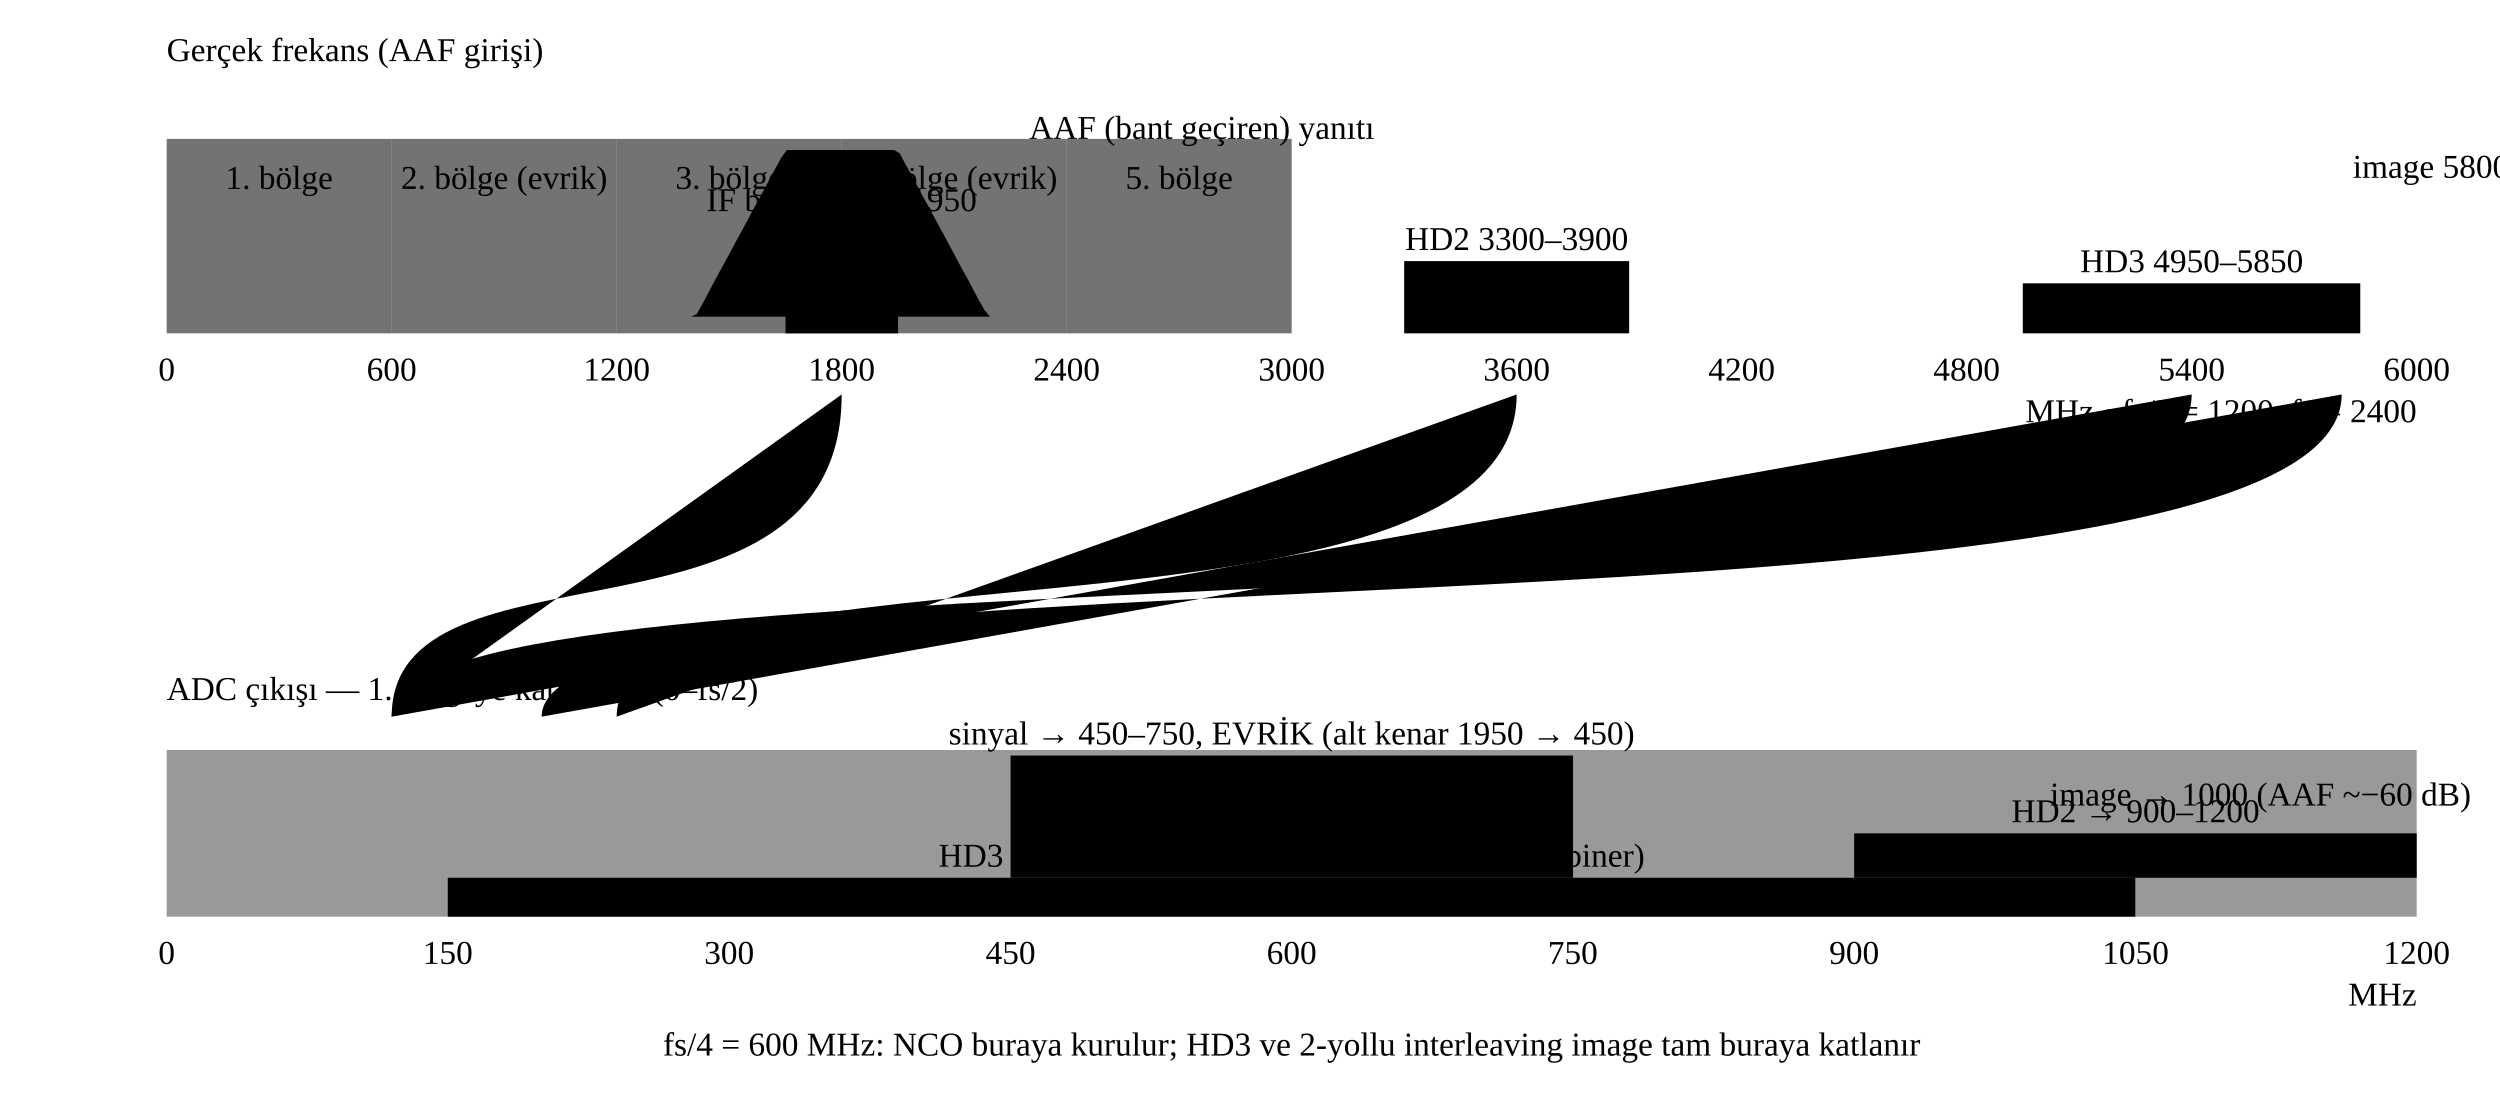
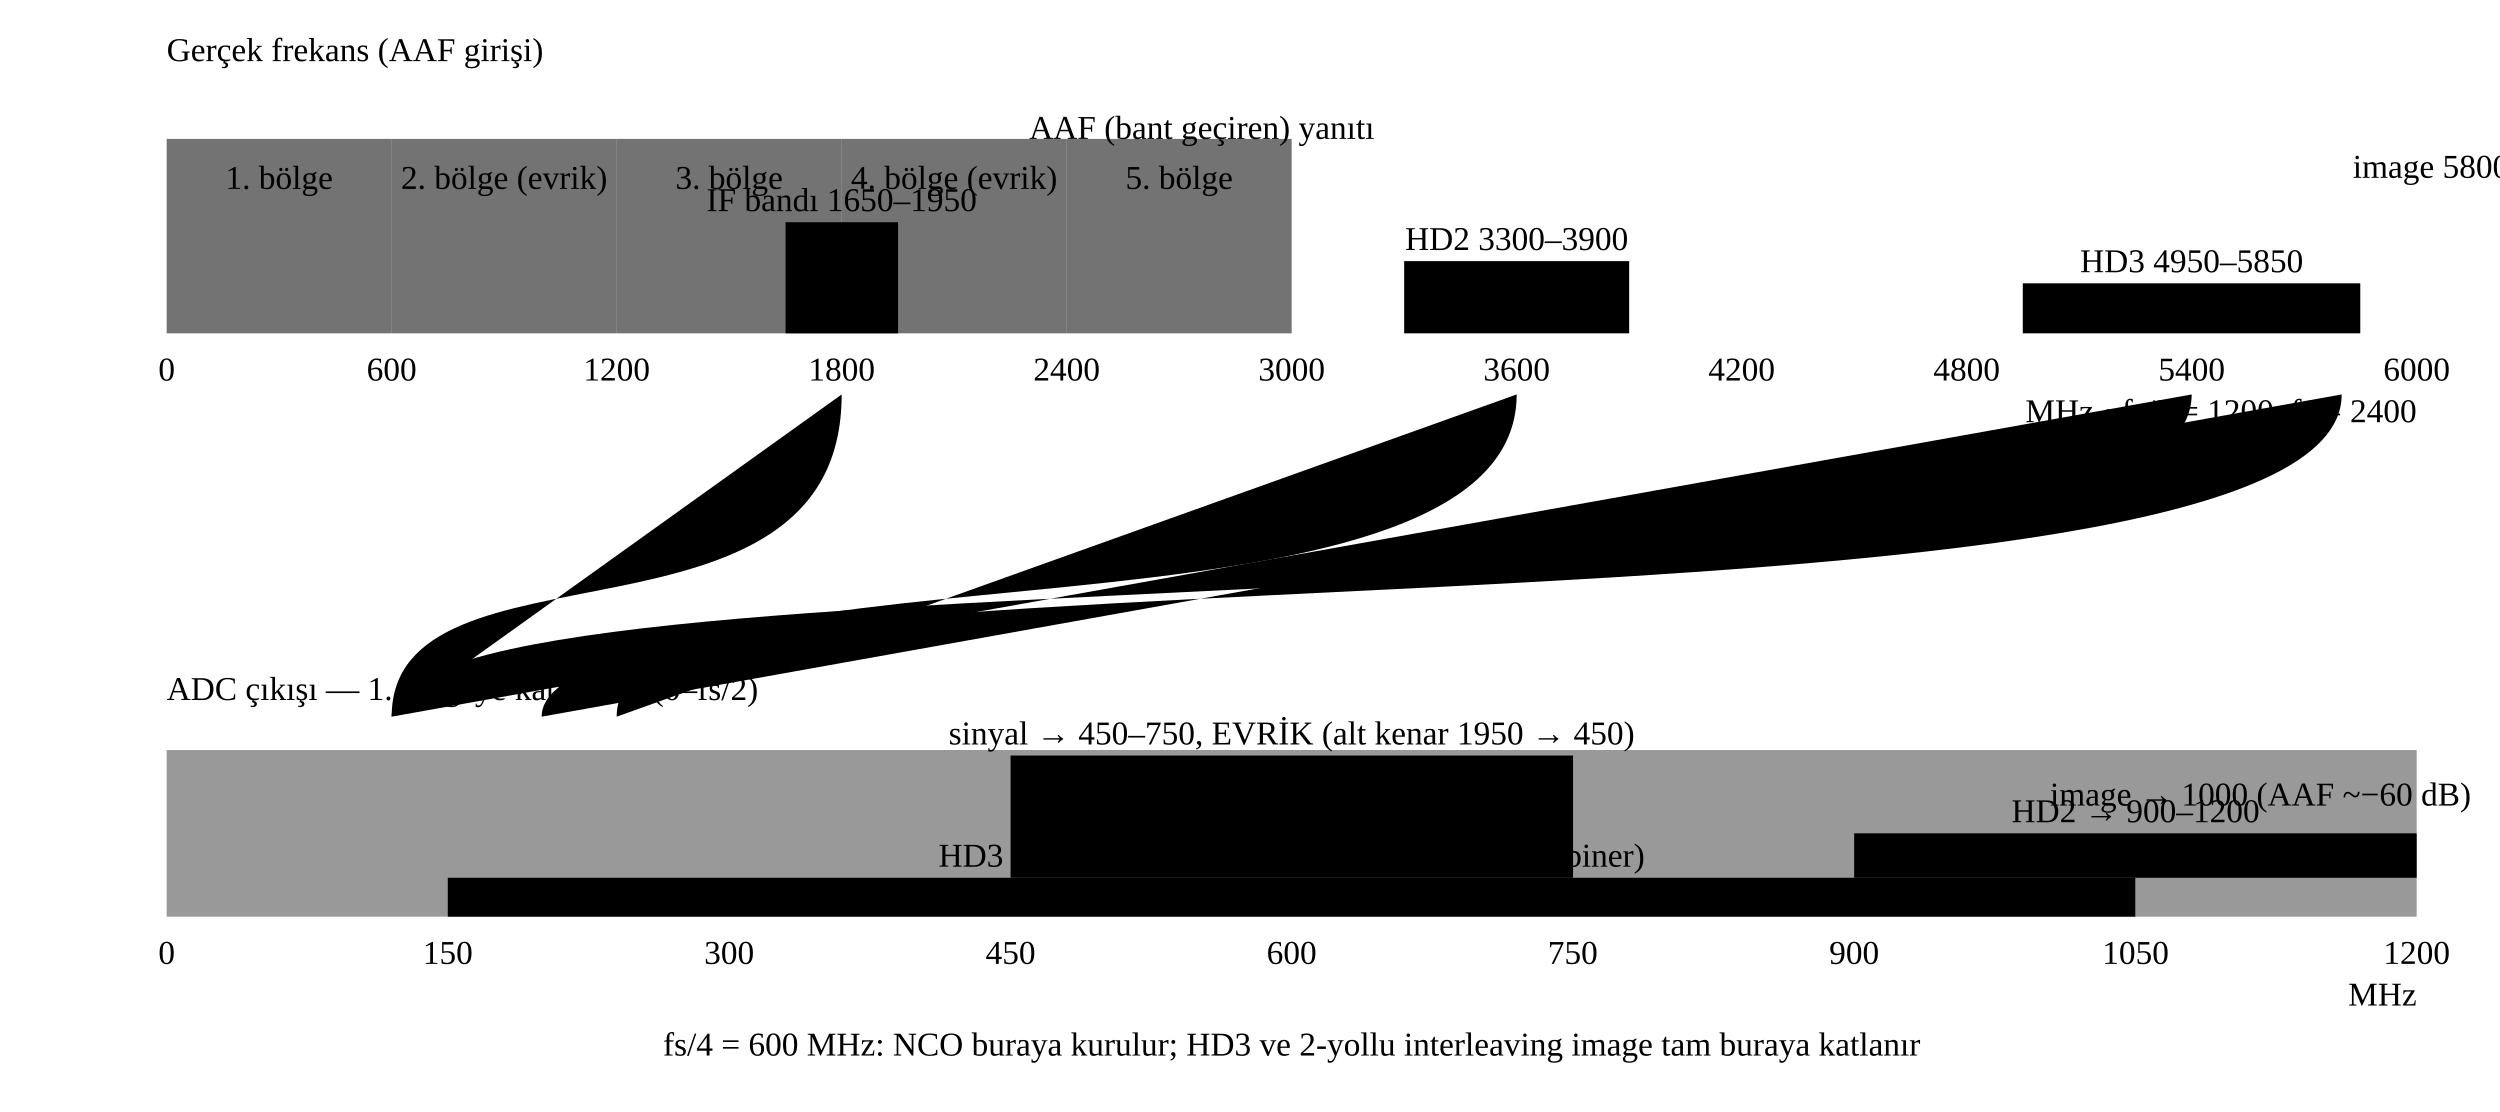
<svg xmlns="http://www.w3.org/2000/svg" viewBox="0 0 900 400" role="img" aria-labelledby="t-g81">
  <text x="60" y="22" class="s-baslik">Gerçek frekans (AAF girişi)</text>
  <rect x="60.0" y="50" width="81.0" height="70" class="blok" opacity=".55" />
  <text x="100.5" y="68" text-anchor="middle" class="s-kucuk">1. bölge</text>
  <rect x="141.0" y="50" width="81.0" height="70" class="blok-aktif" opacity=".55" />
  <text x="181.5" y="68" text-anchor="middle" class="s-kucuk">2. bölge (evrik)</text>
  <rect x="222.0" y="50" width="81.0" height="70" class="blok" opacity=".55" />
  <text x="262.5" y="68" text-anchor="middle" class="s-kucuk">3. bölge</text>
  <rect x="303.0" y="50" width="81.0" height="70" class="blok" opacity=".55" />
  <text x="343.5" y="68" text-anchor="middle" class="s-kucuk">4. bölge (evrik)</text>
  <rect x="384.0" y="50" width="81.0" height="70" class="blok" opacity=".55" />
  <text x="424.5" y="68" text-anchor="middle" class="s-kucuk">5. bölge</text>
  <path d="M60 120 H870" class="eksen" />
  <path d="M60.0 120 v5" class="eksen" />
  <text x="60.0" y="137" text-anchor="middle" class="s-kucuk">0</text>
  <path d="M141.0 120 v5" class="eksen" />
  <text x="141.0" y="137" text-anchor="middle" class="s-kucuk">600</text>
  <path d="M222.0 120 v5" class="eksen" />
  <text x="222.0" y="137" text-anchor="middle" class="s-kucuk">1200</text>
  <path d="M303.0 120 v5" class="eksen" />
  <text x="303.0" y="137" text-anchor="middle" class="s-kucuk">1800</text>
  <path d="M384.0 120 v5" class="eksen" />
  <text x="384.0" y="137" text-anchor="middle" class="s-kucuk">2400</text>
  <path d="M465.0 120 v5" class="eksen" />
  <text x="465.0" y="137" text-anchor="middle" class="s-kucuk">3000</text>
  <path d="M546.0 120 v5" class="eksen" />
  <text x="546.0" y="137" text-anchor="middle" class="s-kucuk">3600</text>
  <path d="M627.0 120 v5" class="eksen" />
  <text x="627.0" y="137" text-anchor="middle" class="s-kucuk">4200</text>
  <path d="M708.0 120 v5" class="eksen" />
  <text x="708.0" y="137" text-anchor="middle" class="s-kucuk">4800</text>
  <path d="M789.0 120 v5" class="eksen" />
  <text x="789.0" y="137" text-anchor="middle" class="s-kucuk">5400</text>
  <path d="M870.0 120 v5" class="eksen" />
  <text x="870.0" y="137" text-anchor="middle" class="s-kucuk">6000</text>
  <text x="870" y="152" text-anchor="end" class="s-kucuk">MHz · fs/2 = 1200, fs = 2400</text>
  <rect x="282.8" y="80" width="40.5" height="40" class="spk-sinyal" />
  <text x="303.0" y="76" text-anchor="middle" class="s-kucuk s-vurgu">IF bandı 1650–1950</text>
  <rect x="505.5" y="94" width="81.0" height="26" class="spk-image" />
  <text x="546.0" y="90" text-anchor="middle" class="s-kucuk s-kirmizi">HD2 3300–3900</text>
  <rect x="728.2" y="102" width="121.5" height="18" class="spk-image" />
  <text x="789.0" y="98" text-anchor="middle" class="s-kucuk s-kirmizi">HD3 4950–5850</text>
  <path d="M843.0 56 V120" class="yol-gurultu" />
  <text x="847.0" y="64" class="s-kucuk s-kirmizi">image 5800 (mixer)</text>
-   <path d="M60.0 114.0L62.0 114.0L64.1 114.0L66.1 114.0L68.1 114.0L70.2 114.0L72.2 114.0L74.2 114.0L76.2 114.0L78.3 114.0L80.3 114.0L82.3 114.0L84.4 114.0L86.4 114.0L88.4 114.0L90.5 114.0L92.5 114.0L94.5 114.0L96.5 114.0L98.6 114.0L100.6 114.0L102.6 114.0L104.7 114.0L106.7 114.0L108.7 114.0L110.8 114.0L112.8 114.0L114.8 114.0L116.8 114.0L118.9 114.0L120.9 114.0L122.9 114.0L125.0 114.0L127.0 114.0L129.0 114.0L131.1 114.0L133.1 114.0L135.1 114.0L137.1 114.0L139.2 114.0L141.2 114.0L143.2 114.0L145.3 114.0L147.3 114.0L149.3 114.0L151.4 114.0L153.4 114.0L155.4 114.0L157.4 114.0L159.5 114.0L161.5 114.0L163.5 114.0L165.6 114.0L167.6 114.0L169.6 114.0L171.7 114.0L173.7 114.0L175.7 114.0L177.7 114.0L179.8 114.0L181.8 114.0L183.8 114.0L185.9 114.0L187.9 114.0L189.9 114.0L192.0 114.0L194.0 114.0L196.0 114.0L198.0 114.0L200.1 114.0L202.1 114.0L204.1 114.0L206.2 114.0L208.2 114.0L210.2 114.0L212.3 114.0L214.3 114.0L216.3 114.0L218.3 114.0L220.4 114.0L222.4 114.0L224.4 114.0L226.5 114.0L228.5 114.0L230.5 114.0L232.6 114.0L234.6 114.0L236.6 114.0L238.6 114.0L240.7 114.0L242.7 114.0L244.7 114.0L246.8 114.0L248.8 114.0L250.8 113.1L252.9 109.4L254.9 105.6L256.9 101.8L258.9 98.1L261.0 94.3L263.0 90.6L265.0 86.8L267.1 83.0L269.1 79.3L271.1 75.5L273.2 71.8L275.2 68.0L277.2 64.2L279.2 60.5L281.3 56.7L283.3 54.0L285.3 54.0L287.4 54.0L289.4 54.0L291.4 54.0L293.5 54.0L295.5 54.0L297.5 54.0L299.5 54.0L301.6 54.0L303.6 54.0L305.6 54.0L307.7 54.0L309.7 54.0L311.7 54.0L313.8 54.0L315.8 54.0L317.8 54.0L319.8 54.0L321.9 54.0L323.9 55.2L325.9 59.0L328.0 62.7L330.0 66.5L332.0 70.3L334.1 74.0L336.1 77.8L338.1 81.5L340.2 85.3L342.2 89.1L344.2 92.8L346.2 96.6L348.3 100.3L350.3 104.1L352.3 107.9L354.4 111.6L356.4 114.0L358.4 114.0L360.5 114.0L362.5 114.0L364.5 114.0L366.5 114.0L368.6 114.0L370.6 114.0L372.6 114.0L374.7 114.0L376.7 114.0L378.7 114.0L380.8 114.0L382.8 114.0L384.8 114.0L386.8 114.0L388.9 114.0L390.9 114.0L392.9 114.0L395.0 114.0L397.0 114.0L399.0 114.0L401.1 114.0L403.1 114.0L405.1 114.0L407.1 114.0L409.2 114.0L411.2 114.0L413.2 114.0L415.3 114.0L417.3 114.0L419.3 114.0L421.4 114.0L423.4 114.0L425.4 114.0L427.4 114.0L429.5 114.0L431.5 114.0L433.5 114.0L435.6 114.0L437.6 114.0L439.6 114.0L441.7 114.0L443.7 114.0L445.7 114.0L447.7 114.0L449.8 114.0L451.8 114.0L453.8 114.0L455.9 114.0L457.9 114.0L459.9 114.0L462.0 114.0L464.0 114.0L466.0 114.0L468.0 114.0L470.1 114.0L472.1 114.0L474.1 114.0L476.2 114.0L478.2 114.0L480.2 114.0L482.3 114.0L484.3 114.0L486.3 114.0L488.3 114.0L490.4 114.0L492.4 114.0L494.4 114.0L496.5 114.0L498.5 114.0L500.5 114.0L502.6 114.0L504.6 114.0L506.6 114.0L508.6 114.0L510.7 114.0L512.7 114.0L514.7 114.0L516.8 114.0L518.8 114.0L520.8 114.0L522.9 114.0L524.9 114.0L526.9 114.0L528.9 114.0L531.0 114.0L533.0 114.0L535.0 114.0L537.1 114.0L539.1 114.0L541.1 114.0L543.2 114.0L545.2 114.0L547.2 114.0L549.2 114.0L551.3 114.0L553.3 114.0L555.3 114.0L557.4 114.0L559.4 114.0L561.4 114.0L563.5 114.0L565.5 114.0L567.5 114.0L569.5 114.0L571.6 114.0L573.6 114.0L575.6 114.0L577.7 114.0L579.7 114.0L581.7 114.0L583.8 114.0L585.8 114.0L587.8 114.0L589.8 114.0L591.9 114.0L593.9 114.0L595.9 114.0L598.0 114.0L600.0 114.0L602.0 114.0L604.1 114.0L606.1 114.0L608.1 114.0L610.2 114.0L612.2 114.0L614.2 114.0L616.2 114.0L618.3 114.0L620.3 114.0L622.3 114.0L624.4 114.0L626.4 114.0L628.4 114.0L630.5 114.0L632.5 114.0L634.5 114.0L636.5 114.0L638.6 114.0L640.6 114.0L642.6 114.0L644.7 114.0L646.7 114.0L648.7 114.0L650.8 114.0L652.8 114.0L654.8 114.0L656.8 114.0L658.9 114.0L660.9 114.0L662.9 114.0L665.0 114.0L667.0 114.0L669.0 114.0L671.1 114.0L673.1 114.0L675.1 114.0L677.1 114.0L679.2 114.0L681.2 114.0L683.2 114.0L685.3 114.0L687.3 114.0L689.3 114.0L691.4 114.0L693.4 114.0L695.4 114.0L697.4 114.0L699.5 114.0L701.5 114.0L703.5 114.0L705.6 114.0L707.6 114.0L709.6 114.0L711.7 114.0L713.7 114.0L715.7 114.0L717.7 114.0L719.8 114.0L721.8 114.0L723.8 114.0L725.9 114.0L727.9 114.0L729.9 114.0L732.0 114.0L734.0 114.0L736.0 114.0L738.0 114.0L740.1 114.0L742.1 114.0L744.1 114.0L746.2 114.0L748.2 114.0L750.2 114.0L752.3 114.0L754.3 114.0L756.3 114.0L758.3 114.0L760.4 114.0L762.4 114.0L764.4 114.0L766.5 114.0L768.5 114.0L770.5 114.0L772.6 114.0L774.6 114.0L776.6 114.0L778.6 114.0L780.7 114.0L782.7 114.0L784.7 114.0L786.8 114.0L788.8 114.0L790.8 114.0L792.9 114.0L794.9 114.0L796.9 114.0L798.9 114.0L801.0 114.0L803.0 114.0L805.0 114.0L807.1 114.0L809.1 114.0L811.1 114.0L813.2 114.0L815.2 114.0L817.2 114.0L819.2 114.0L821.3 114.0L823.3 114.0L825.3 114.0L827.4 114.0L829.4 114.0L831.4 114.0L833.5 114.0L835.5 114.0L837.5 114.0L839.5 114.0L841.6 114.0L843.6 114.0L845.6 114.0L847.7 114.0L849.7 114.0L851.7 114.0L853.8 114.0L855.8 114.0L857.8 114.0L859.8 114.0L861.9 114.0L863.9 114.0L865.9 114.0L868.0 114.0L870.0 114.0" class="spk-filtre" />
+   <polyline points="60.0,114.0 62.0,114.0 64.0,114.0 66.1,114.0 68.1,114.0 70.1,114.0 72.2,114.0 74.2,114.0 76.2,114.0 78.2,114.0 80.2,114.0 82.3,114.0 84.3,114.0 86.3,114.0 88.3,114.0 90.4,114.0 92.4,114.0 94.4,114.0 96.4,114.0 98.5,114.0 100.5,114.0 102.5,114.0 104.5,114.0 106.6,114.0 108.6,114.0 110.6,114.0 112.7,114.0 114.7,114.0 116.7,114.0 118.7,114.0 120.8,114.0 122.8,114.0 124.8,114.0 126.8,114.0 128.9,114.0 130.9,114.0 132.9,114.0 134.9,114.0 136.9,114.0 139.0,114.0 141.0,114.0 143.0,114.0 145.1,114.0 147.1,114.0 149.1,114.0 151.1,114.0 153.2,114.0 155.2,114.0 157.2,114.0 159.2,114.0 161.2,114.0 163.3,114.0 165.3,114.0 167.3,114.0 169.4,114.0 171.4,114.0 173.4,114.0 175.4,114.0 177.4,114.0 179.5,114.0 181.5,114.0 183.5,114.0 185.6,114.0 187.6,114.0 189.6,114.0 191.6,114.0 193.7,114.0 195.7,114.0 197.7,114.0 199.7,114.0 201.8,114.0 203.8,114.0 205.8,114.0 207.8,114.0 209.8,114.0 211.9,114.0 213.9,114.0 215.9,114.0 218.0,114.0 220.0,114.0 222.0,114.0 224.0,114.0 226.0,114.0 228.1,114.0 230.1,114.0 232.1,114.0 234.2,114.0 236.2,114.0 238.2,114.0 240.2,114.0 242.2,114.0 244.3,114.0 246.3,114.0 248.3,114.0 250.3,114.0 252.4,110.2 254.4,106.5 256.4,102.8 258.4,99.0 260.5,95.2 262.5,91.5 264.5,87.8 266.6,84.0 268.6,80.2 270.6,76.5 272.6,72.8 274.6,69.0 276.7,65.2 278.7,61.5 280.7,57.8 282.8,54.0 284.8,54.0 286.8,54.0 288.8,54.0 290.9,54.0 292.9,54.0 294.9,54.0 296.9,54.0 298.9,54.0 301.0,54.0 303.0,54.0 305.0,54.0 307.0,54.0 309.1,54.0 311.1,54.0 313.1,54.0 315.1,54.0 317.2,54.0 319.2,54.0 321.2,54.0 323.2,54.0 325.3,57.8 327.3,61.5 329.3,65.2 331.4,69.0 333.4,72.8 335.4,76.5 337.4,80.2 339.4,84.0 341.5,87.8 343.5,91.5 345.5,95.2 347.6,99.0 349.6,102.8 351.6,106.5 353.6,110.2 355.6,114.0 357.7,114.0 359.7,114.0 361.7,114.0 363.8,114.0 365.8,114.0 367.8,114.0 369.8,114.0 371.9,114.0 373.9,114.0 375.9,114.0 377.9,114.0 379.9,114.0 382.0,114.0 384.0,114.0 386.0,114.0 388.1,114.0 390.1,114.0 392.1,114.0 394.1,114.0 396.1,114.0 398.2,114.0 400.2,114.0 402.2,114.0 404.2,114.0 406.3,114.0 408.3,114.0 410.3,114.0 412.4,114.0 414.4,114.0 416.4,114.0 418.4,114.0 420.4,114.0 422.5,114.0 424.5,114.0 426.5,114.0 428.6,114.0 430.6,114.0 432.6,114.0 434.6,114.0 436.7,114.0 438.7,114.0 440.7,114.0 442.7,114.0 444.8,114.0 446.8,114.0 448.8,114.0 450.8,114.0 452.8,114.0 454.9,114.0 456.9,114.0 458.9,114.0 460.9,114.0 463.0,114.0 465.0,114.0 467.0,114.0 469.1,114.0 471.1,114.0 473.1,114.0 475.1,114.0 477.2,114.0 479.2,114.0 481.2,114.0 483.2,114.0 485.2,114.0 487.3,114.0 489.3,114.0 491.3,114.0 493.4,114.0 495.4,114.0 497.4,114.0 499.4,114.0 501.5,114.0 503.5,114.0 505.5,114.0 507.5,114.0 509.6,114.0 511.6,114.0 513.6,114.0 515.6,114.0 517.6,114.0 519.7,114.0 521.7,114.0 523.7,114.0 525.8,114.0 527.8,114.0 529.8,114.0 531.8,114.0 533.8,114.0 535.9,114.0 537.9,114.0 539.9,114.0 542.0,114.0 544.0,114.0 546.0,114.0 548.0,114.0 550.0,114.0 552.1,114.0 554.1,114.0 556.1,114.0 558.1,114.0 560.2,114.0 562.2,114.0 564.2,114.0 566.2,114.0 568.3,114.0 570.3,114.0 572.3,114.0 574.4,114.0 576.4,114.0 578.4,114.0 580.4,114.0 582.5,114.0 584.5,114.0 586.5,114.0 588.5,114.0 590.6,114.0 592.6,114.0 594.6,114.0 596.6,114.0 598.6,114.0 600.7,114.0 602.7,114.0 604.7,114.0 606.8,114.0 608.8,114.0 610.8,114.0 612.8,114.0 614.9,114.0 616.9,114.0 618.9,114.0 620.9,114.0 622.9,114.0 625.0,114.0 627.0,114.0 629.0,114.0 631.0,114.0 633.1,114.0 635.1,114.0 637.1,114.0 639.1,114.0 641.2,114.0 643.2,114.0 645.2,114.0 647.2,114.0 649.3,114.0 651.3,114.0 653.3,114.0 655.4,114.0 657.4,114.0 659.4,114.0 661.4,114.0 663.5,114.0 665.5,114.0 667.5,114.0 669.5,114.0 671.5,114.0 673.6,114.0 675.6,114.0 677.6,114.0 679.6,114.0 681.7,114.0 683.7,114.0 685.7,114.0 687.8,114.0 689.8,114.0 691.8,114.0 693.8,114.0 695.9,114.0 697.9,114.0 699.9,114.0 701.9,114.0 704.0,114.0 706.0,114.0 708.0,114.0 710.0,114.0 712.1,114.0 714.1,114.0 716.1,114.0 718.1,114.0 720.1,114.0 722.2,114.0 724.2,114.0 726.2,114.0 728.2,114.0 730.3,114.0 732.3,114.0 734.3,114.0 736.4,114.0 738.4,114.0 740.4,114.0 742.4,114.0 744.4,114.0 746.5,114.0 748.5,114.0 750.5,114.0 752.5,114.0 754.6,114.0 756.6,114.0 758.6,114.0 760.6,114.0 762.7,114.0 764.7,114.0 766.7,114.0 768.8,114.0 770.8,114.0 772.8,114.0 774.8,114.0 776.9,114.0 778.9,114.0 780.9,114.0 782.9,114.0 785.0,114.0 787.0,114.0 789.0,114.0 791.0,114.0 793.1,114.0 795.1,114.0 797.1,114.0 799.1,114.0 801.1,114.0 803.2,114.0 805.2,114.0 807.2,114.0 809.2,114.0 811.3,114.0 813.3,114.0 815.3,114.0 817.4,114.0 819.4,114.0 821.4,114.0 823.4,114.0 825.4,114.0 827.5,114.0 829.5,114.0 831.5,114.0 833.5,114.0 835.6,114.0 837.6,114.0 839.6,114.0 841.6,114.0 843.7,114.0 845.7,114.0 847.7,114.0 849.8,114.0 851.8,114.0 853.8,114.0 855.8,114.0 857.9,114.0 859.9,114.0 861.9,114.0 863.9,114.0 866.0,114.0 868.0,114.0 870.0,114.0" class="spk-filtre" fill="none" />
  <text x="370.5" y="50" class="s-kucuk s-altin">AAF (bant geçiren) yanıtı</text>
  <path d="M303.0 142 C 303.0 240, 141.0 190, 141.0 258" class="yol-sayisal" marker-end="url(#ok-sayisal)" />
  <path d="M546.0 142 C 546.0 240, 222.0 190, 222.0 258" class="yol-gurultu" marker-end="url(#ok-gurultu)" />
  <path d="M789.0 142 C 789.0 240, 141.0 190, 141.0 258" class="yol-gurultu" marker-end="url(#ok-gurultu)" />
  <path d="M843.0 142 C 843.0 240, 195.0 190, 195.0 258" class="yol-gurultu" marker-end="url(#ok-gurultu)" />
  <text x="60" y="252" class="s-baslik">ADC çıkışı — 1. bölgeye katlanmış (0–fs/2)</text>
  <rect x="60" y="270" width="810" height="60" class="blok" opacity=".4" />
  <path d="M60 330 H870" class="eksen" />
  <path d="M60.0 330 v5" class="eksen" />
  <text x="60.0" y="347" text-anchor="middle" class="s-kucuk">0</text>
  <path d="M161.2 330 v5" class="eksen" />
  <text x="161.2" y="347" text-anchor="middle" class="s-kucuk">150</text>
  <path d="M262.5 330 v5" class="eksen" />
  <text x="262.5" y="347" text-anchor="middle" class="s-kucuk">300</text>
  <path d="M363.8 330 v5" class="eksen" />
  <text x="363.8" y="347" text-anchor="middle" class="s-kucuk">450</text>
  <path d="M465.0 330 v5" class="eksen" />
  <text x="465.0" y="347" text-anchor="middle" class="s-kucuk">600</text>
  <path d="M566.2 330 v5" class="eksen" />
  <text x="566.2" y="347" text-anchor="middle" class="s-kucuk">750</text>
  <path d="M667.5 330 v5" class="eksen" />
  <text x="667.5" y="347" text-anchor="middle" class="s-kucuk">900</text>
  <path d="M768.8 330 v5" class="eksen" />
  <text x="768.8" y="347" text-anchor="middle" class="s-kucuk">1050</text>
  <path d="M870.0 330 v5" class="eksen" />
  <text x="870.0" y="347" text-anchor="middle" class="s-kucuk">1200</text>
  <text x="870" y="362" text-anchor="end" class="s-kucuk">MHz</text>
  <rect x="161.2" y="316" width="607.5" height="14" class="spk-image" />
  <text x="465.0" y="312" text-anchor="middle" class="s-kucuk s-kirmizi">HD3 → 150–1050 (3× genişler, bandın üstüne biner)</text>
  <rect x="667.5" y="300" width="202.5" height="16" class="spk-image" />
  <text x="768.8" y="296" text-anchor="middle" class="s-kucuk s-kirmizi">HD2 → 900–1200</text>
  <rect x="363.8" y="272" width="202.5" height="44" class="spk-sinyal" />
  <text x="465.0" y="268" text-anchor="middle" class="s-kucuk s-vurgu">sinyal → 450–750, EVRİK (alt kenar 1950 → 450)</text>
  <path d="M735.0 270 V330" class="yol-gurultu" />
  <text x="738.0" y="290" class="s-kucuk s-kirmizi">image → 1000 (AAF ~−60 dB)</text>
  <text x="465.0" y="380" text-anchor="middle" class="s-metin2">fs/4 = 600 MHz: NCO buraya kurulur; HD3 ve 2-yollu interleaving image tam buraya katlanır</text>
</svg>
